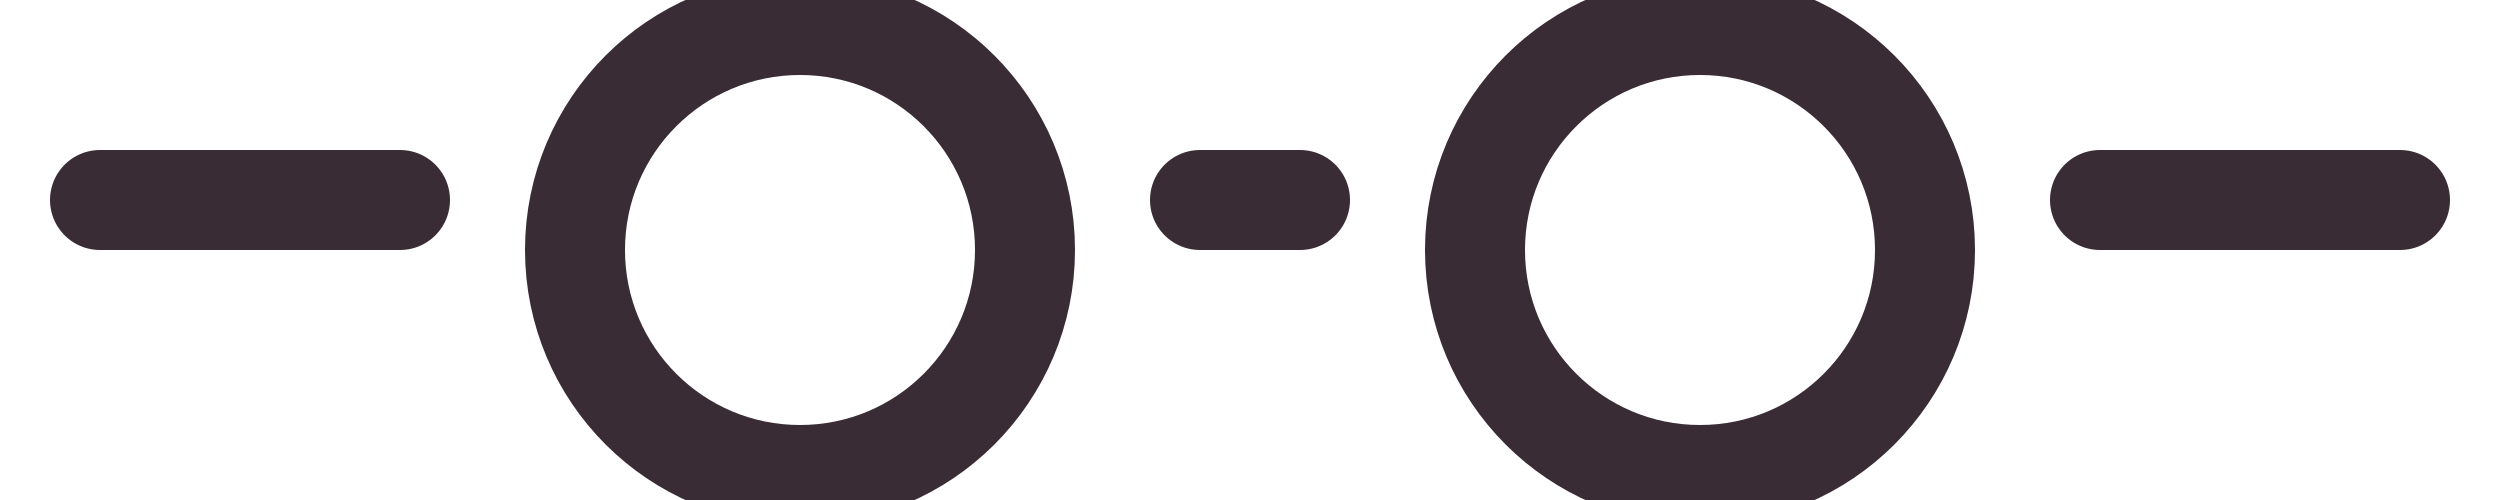
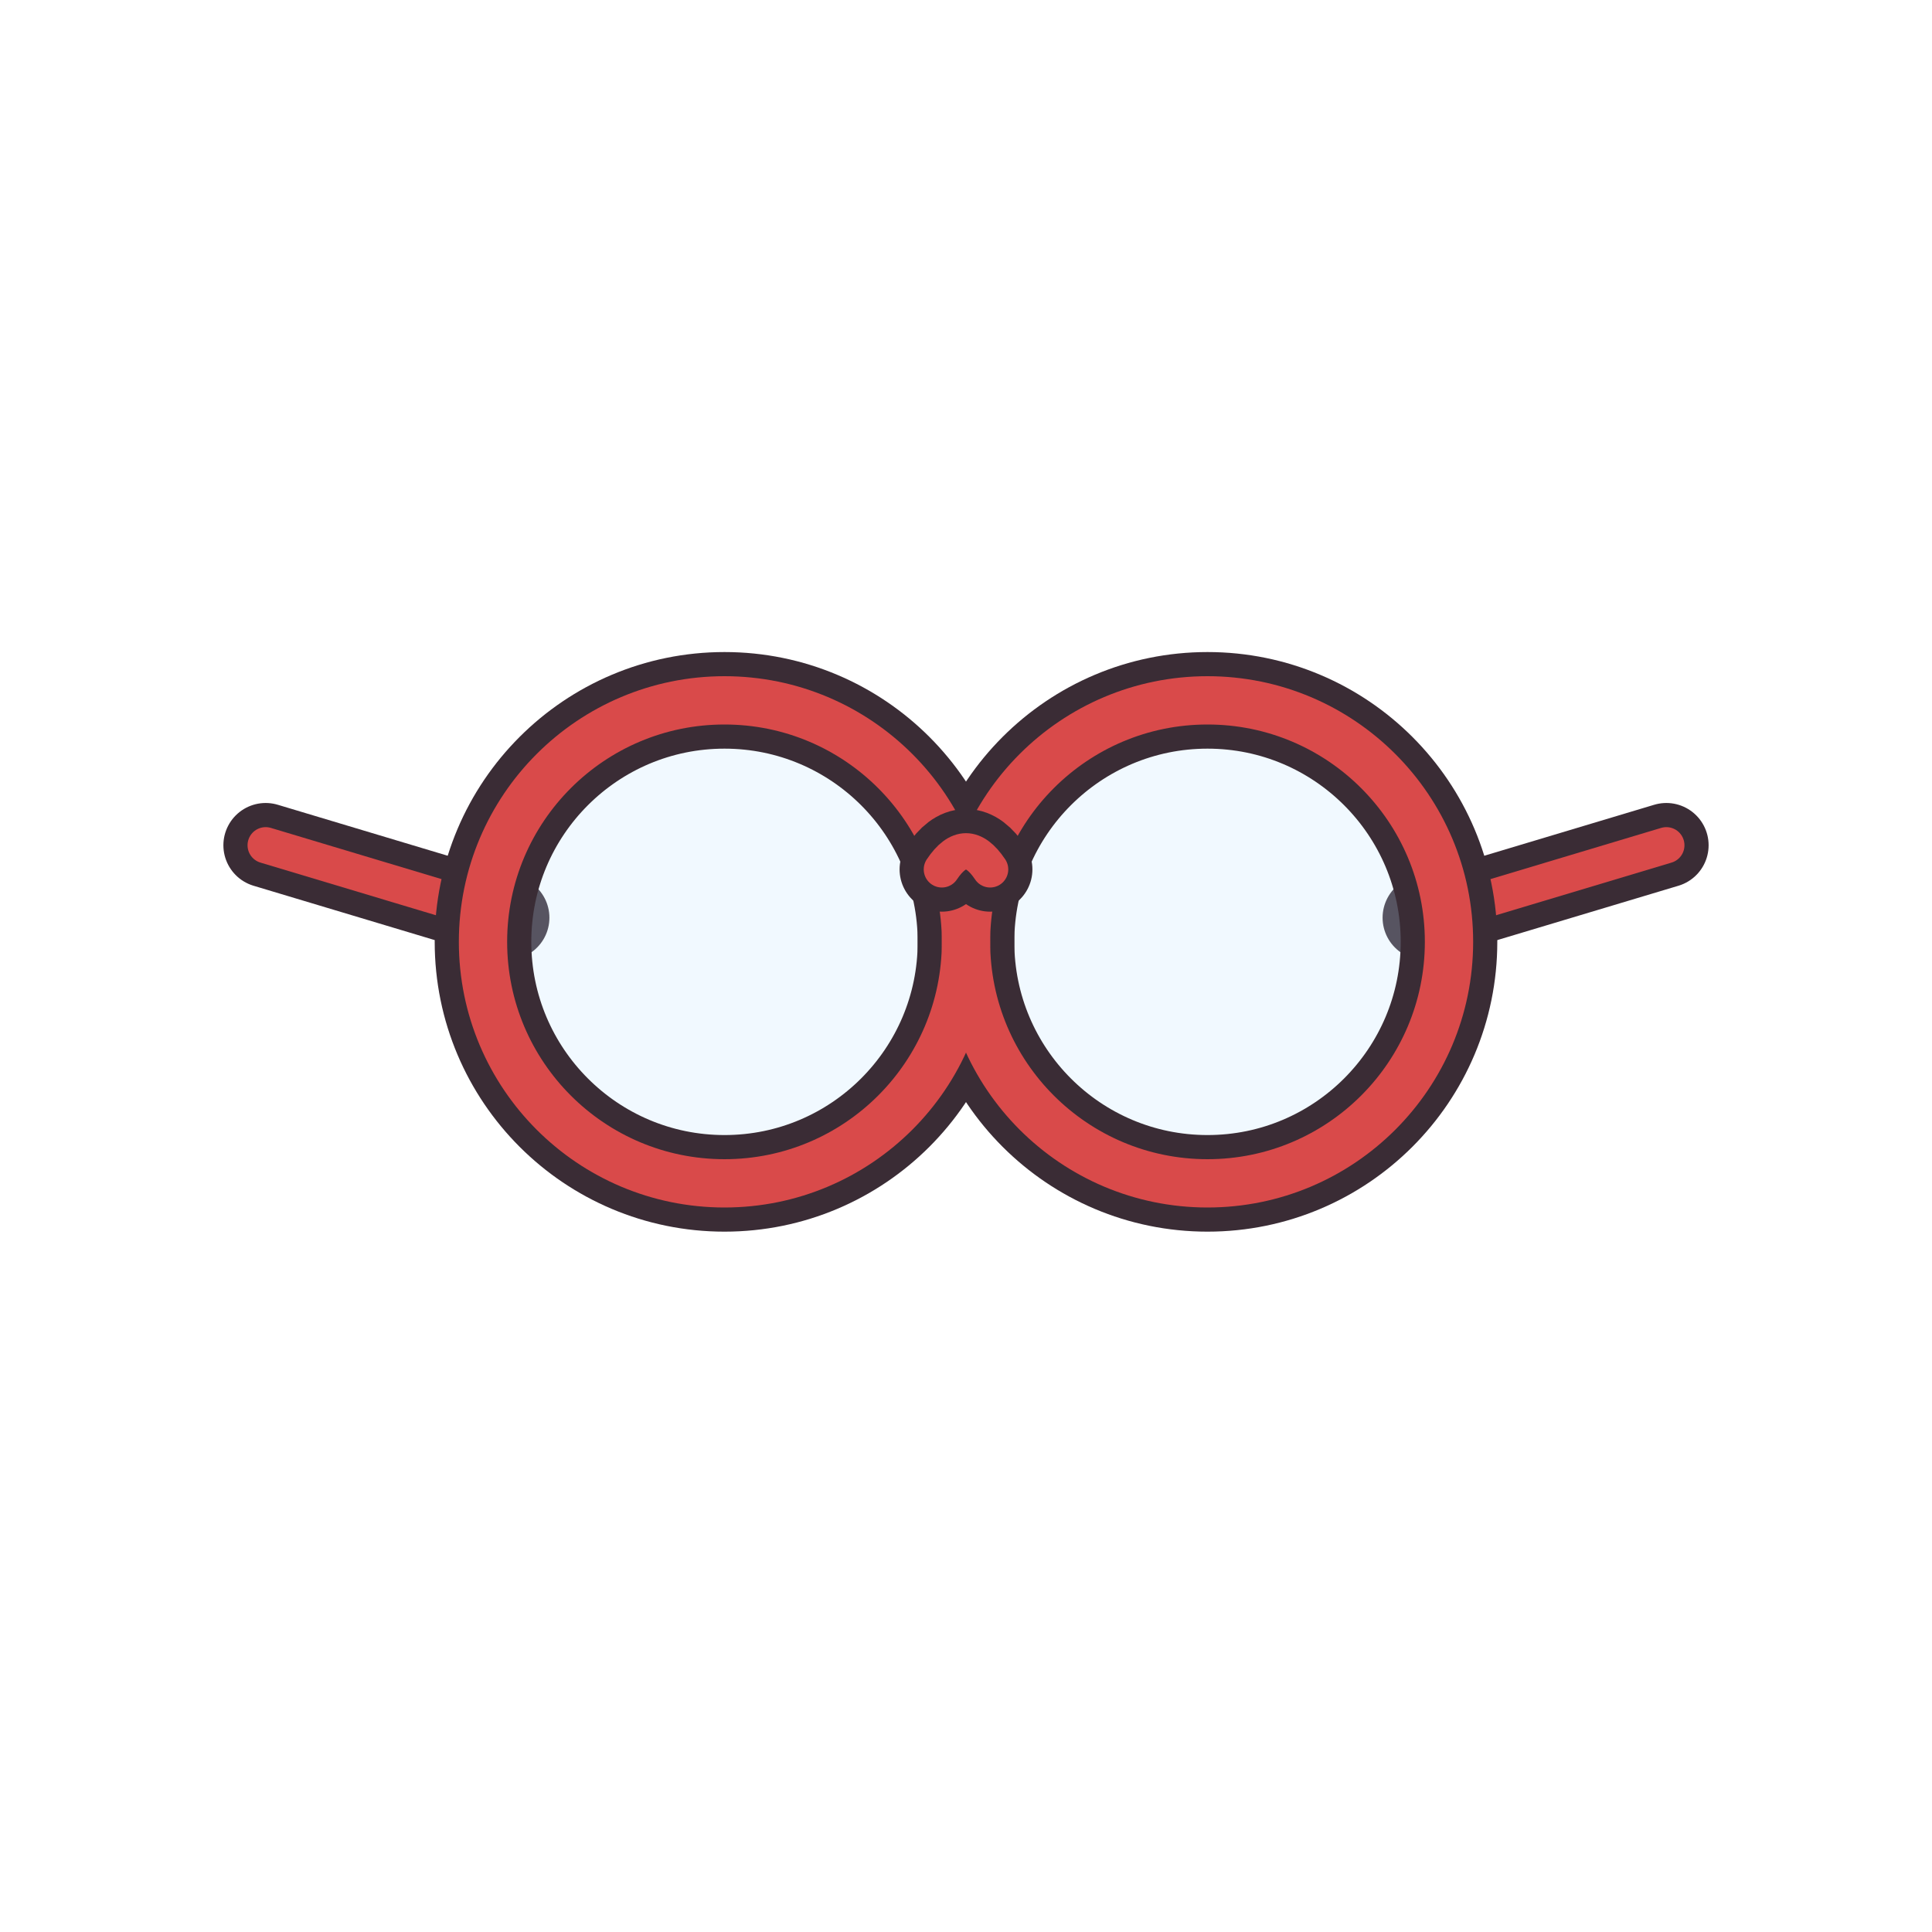
- <svg xmlns="http://www.w3.org/2000/svg" viewBox="0 0 100 20" width="100" height="20">
-   <circle cx="32" cy="10" r="9" transform="translate(0 0)" fill="#ffffff55" stroke="#3a2c35" stroke-width="4" />
-   <circle cx="68" cy="10" r="9" fill="#ffffff55" stroke="#3a2c35" stroke-width="4" />
-   <path d="M48 8h4M16 8H4M84 8h12" stroke="#3a2c35" stroke-width="4" stroke-linecap="round" />
+ <svg xmlns="http://www.w3.org/2000/svg" viewBox="0 0 160 160" width="160" height="160">
+   <defs />
+   <path d="M42 76L22 70M118 76l20-6" fill="none" stroke="#3a2c35" stroke-width="7" stroke-linecap="round" />
+   <path d="M42 76L22 70M118 76l20-6" fill="none" stroke="#d94a4a" stroke-width="3" stroke-linecap="round" />
+   <circle cx="60" cy="78" r="20" fill="#bfe6ff" fill-opacity=".22" />
+   <circle cx="100" cy="78" r="20" fill="#bfe6ff" fill-opacity=".22" />
+   <circle cx="60" cy="78" r="20" fill="none" stroke="#3a2c35" stroke-width="8" />
+   <circle cx="100" cy="78" r="20" fill="none" stroke="#3a2c35" stroke-width="8" />
+   <circle cx="60" cy="78" r="20" fill="none" stroke="#d94a4a" stroke-width="4" />
+   <circle cx="100" cy="78" r="20" fill="none" stroke="#d94a4a" stroke-width="4" />
+   <path d="M78 72q2-3 4 0" fill="none" stroke="#3a2c35" stroke-width="7" stroke-linecap="round" />
+   <path d="M78 72q2-3 4 0" fill="none" stroke="#d94a4a" stroke-width="3" stroke-linecap="round" />
</svg>
